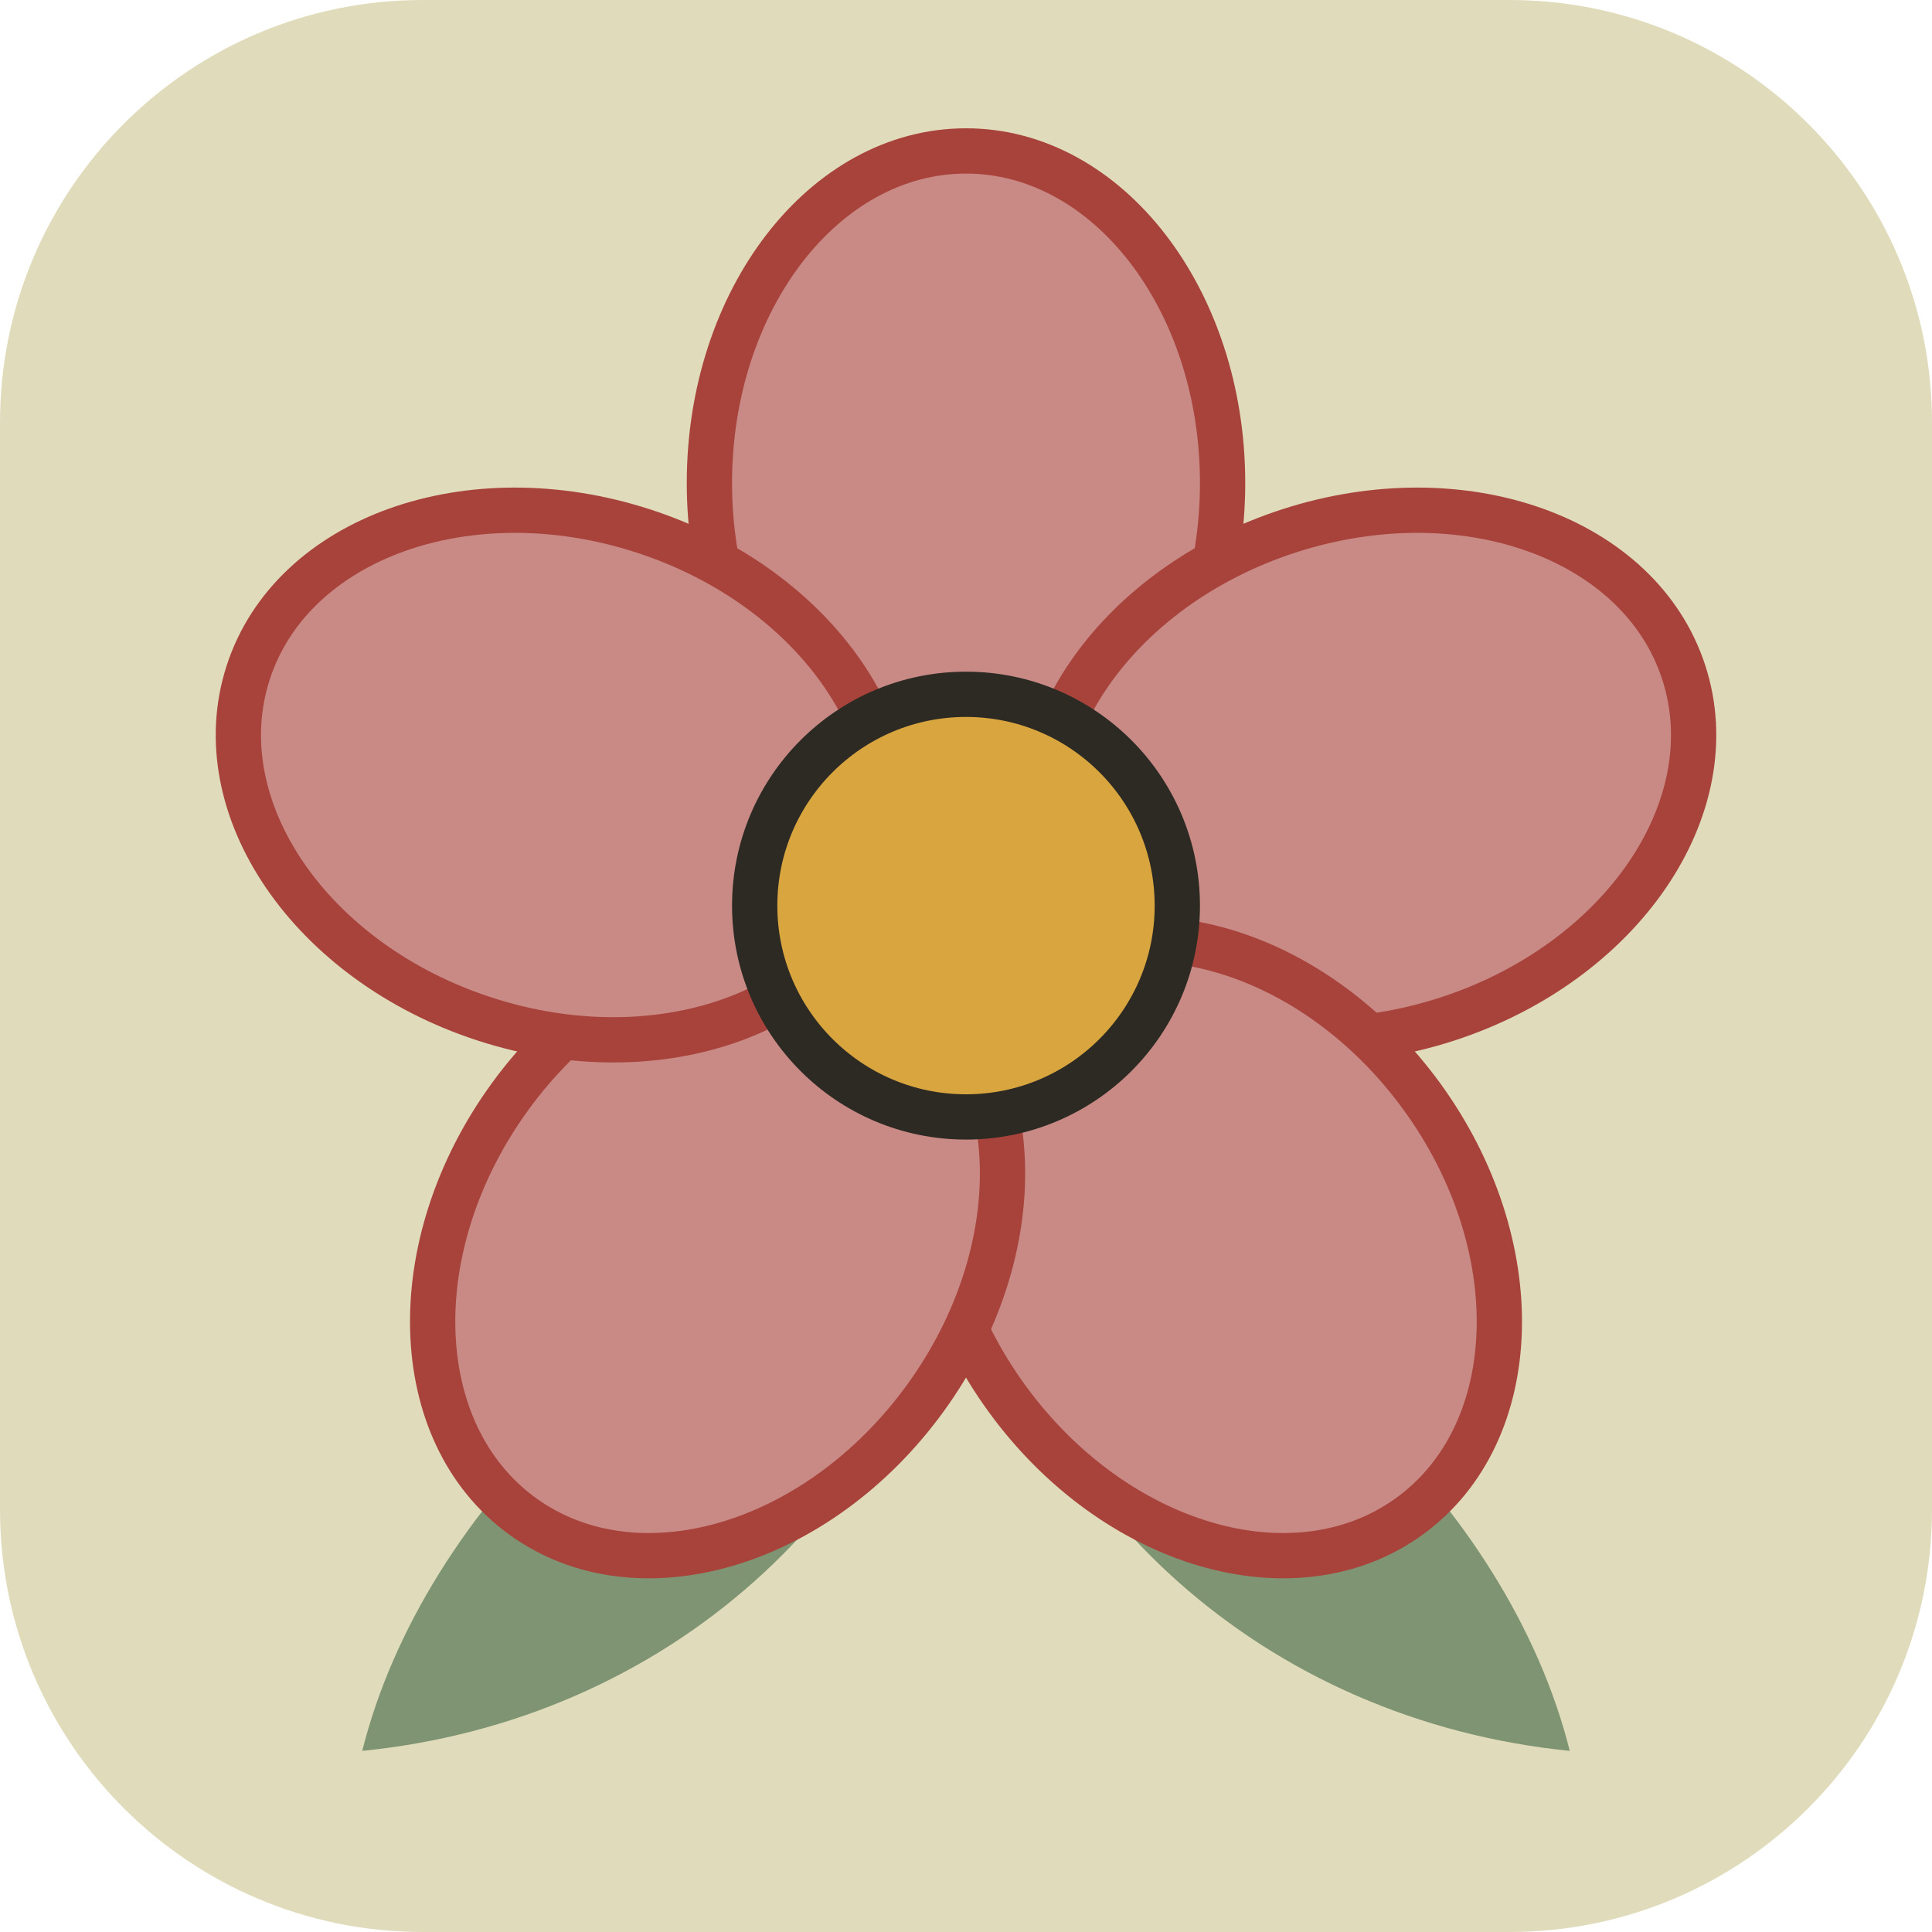
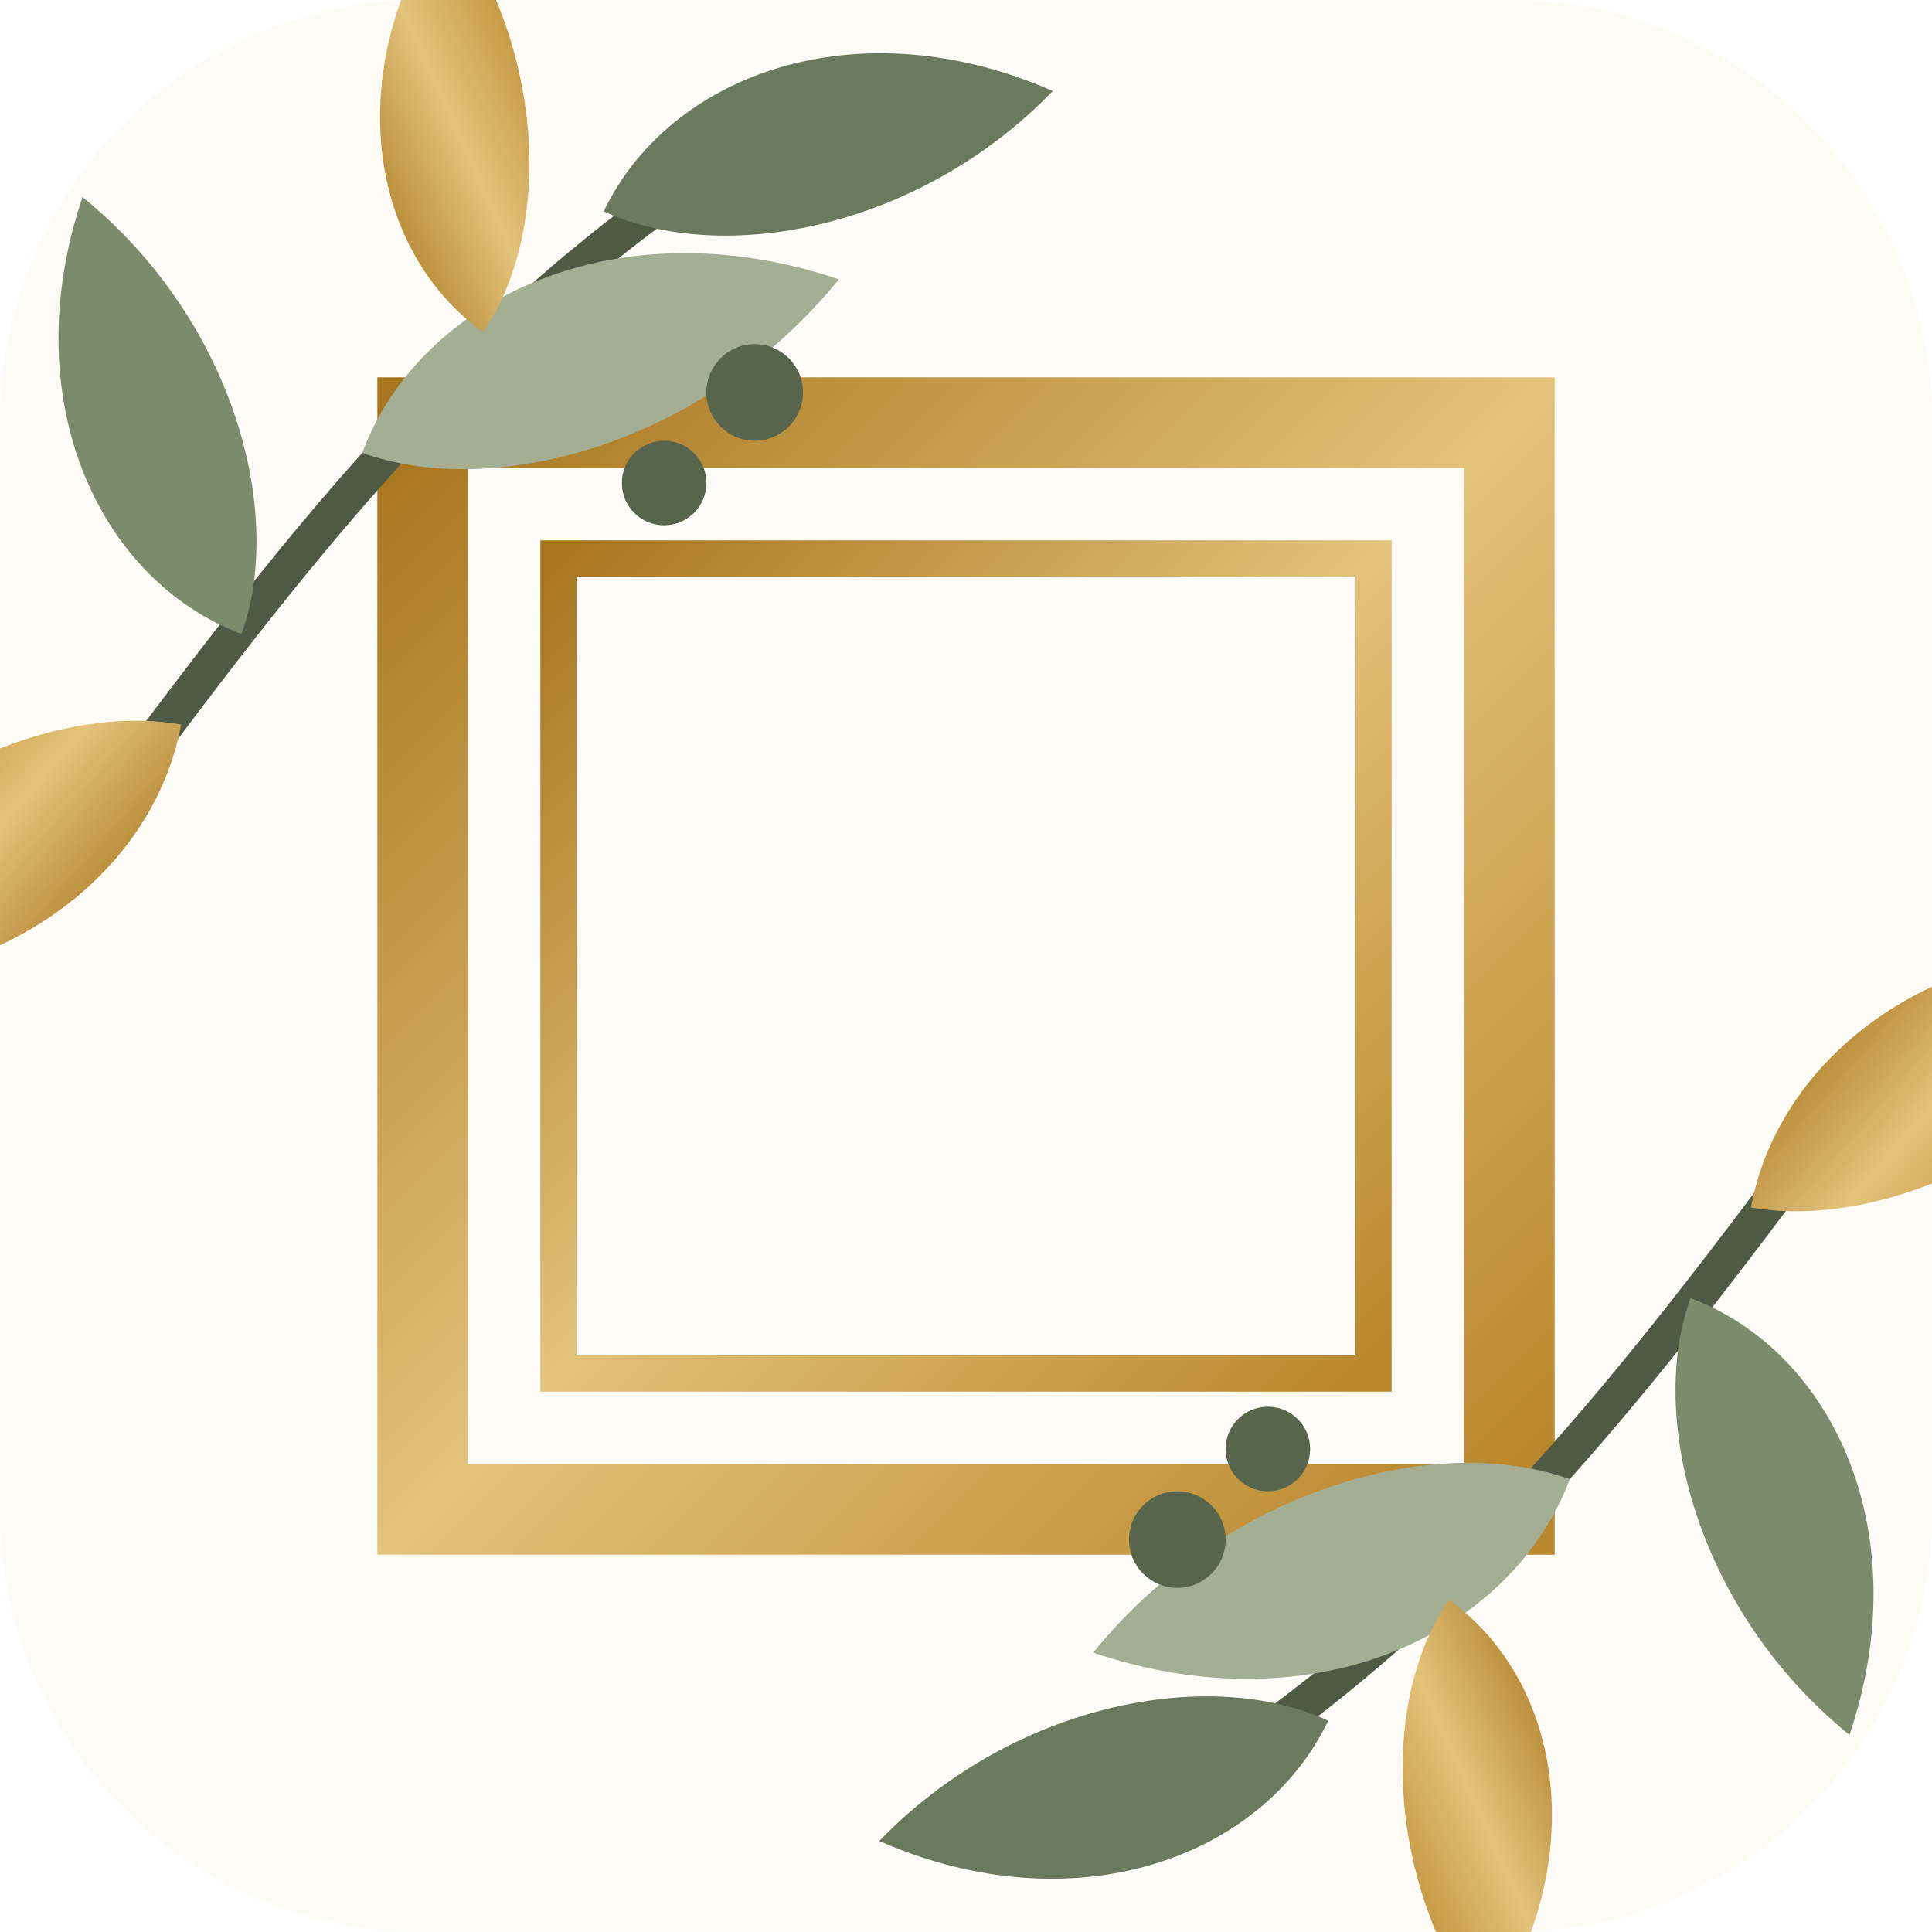
<svg xmlns="http://www.w3.org/2000/svg" viewBox="0 0 64 64">
-   <rect width="64" height="64" rx="14" fill="#e0dbbb" />
-   <g fill="#7f9472">
-     <path d="M32 40 C 22 42, 14 50, 12 58 C 22 57, 30 50, 32 40 Z" />
-     <path d="M32 40 C 42 42, 50 50, 52 58 C 42 57, 34 50, 32 40 Z" />
+   <defs>
+     <linearGradient id="g" x1="0" y1="0" x2="1" y2="1">
+       <stop offset="0" stop-color="#a8761f" />
+       <stop offset="0.5" stop-color="#e3c27a" />
+       <stop offset="1" stop-color="#b8862b" />
+     </linearGradient>
+     <path id="leaf" d="M0 0 C6 -7 18 -8 28 0 C18 6 6 5 0 0Z" />
+   </defs>
+   <rect width="64" height="64" rx="14" fill="#fdfbf5" />
+   <rect x="14" y="14" width="36" height="36" fill="none" stroke="url(#g)" stroke-width="3" />
+   <rect x="18.5" y="18.5" width="27" height="27" fill="none" stroke="url(#g)" stroke-width="1.2" />
+   <g id="spray">
+     <path d="M4 26 C10 18 16 10 26 4" fill="none" stroke="#4f5a45" stroke-width="1.2" />
+     <use href="#leaf" transform="translate(8 21) rotate(-110) scale(0.55)" fill="#7c8b6c" />
+     <use href="#leaf" transform="translate(12 15) rotate(-20) scale(0.6)" fill="#a3ae93" />
+     <use href="#leaf" transform="translate(16 11) rotate(-95) scale(0.5)" fill="url(#g)" />
+     <use href="#leaf" transform="translate(6 24) rotate(150) scale(0.6)" fill="url(#g)" />
+     <use href="#leaf" transform="translate(20 7) rotate(-15) scale(0.55)" fill="#6b7a5e" />
+     <circle cx="25" cy="13" r="1.6" fill="#56654b" />
+     <circle cx="22" cy="16" r="1.4" fill="#56654b" />
  </g>
-   <g fill="#c98a86" stroke="#a8433c" stroke-width="1.5">
-     <ellipse cx="32" cy="16" rx="8.5" ry="11" />
-     <ellipse cx="32" cy="16" rx="8.5" ry="11" transform="rotate(72 32 30)" />
-     <ellipse cx="32" cy="16" rx="8.5" ry="11" transform="rotate(144 32 30)" />
-     <ellipse cx="32" cy="16" rx="8.5" ry="11" transform="rotate(216 32 30)" />
-     <ellipse cx="32" cy="16" rx="8.5" ry="11" transform="rotate(288 32 30)" />
-   </g>
-   <circle cx="32" cy="30" r="7" fill="#d9a53f" stroke="#2d2a24" stroke-width="1.5" />
+   <use href="#spray" transform="rotate(180 32 32)" />
</svg>
